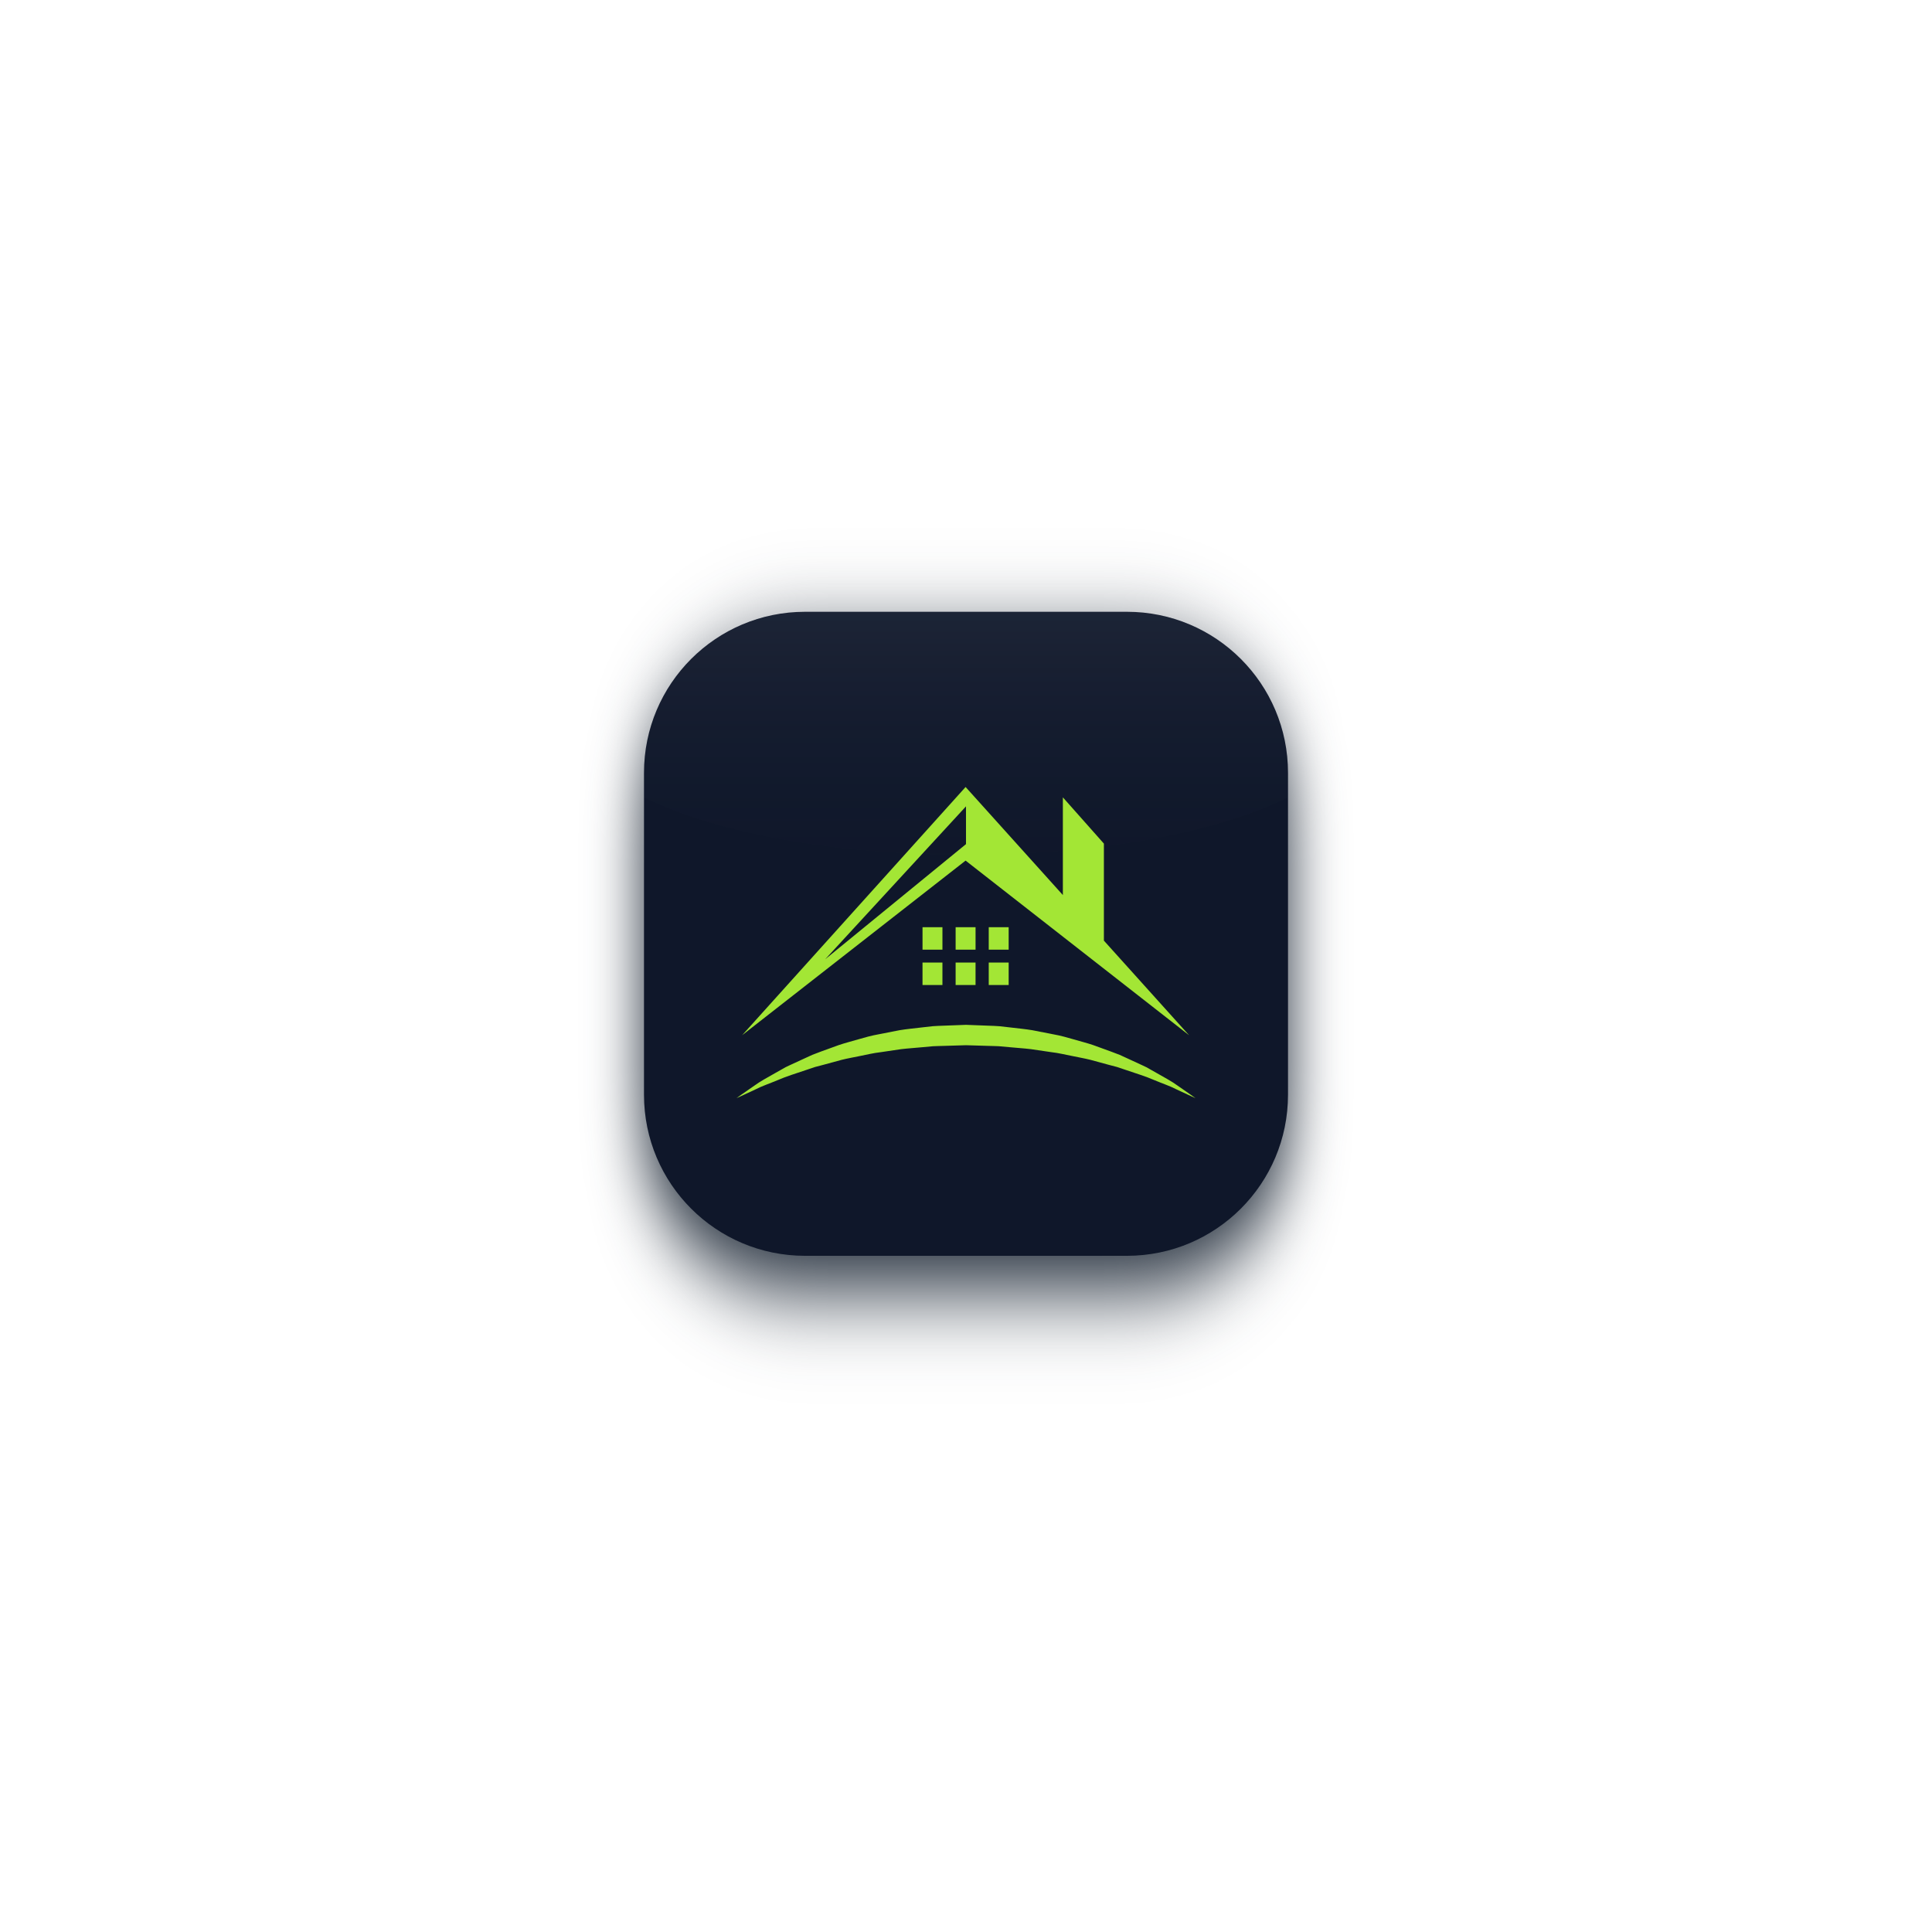
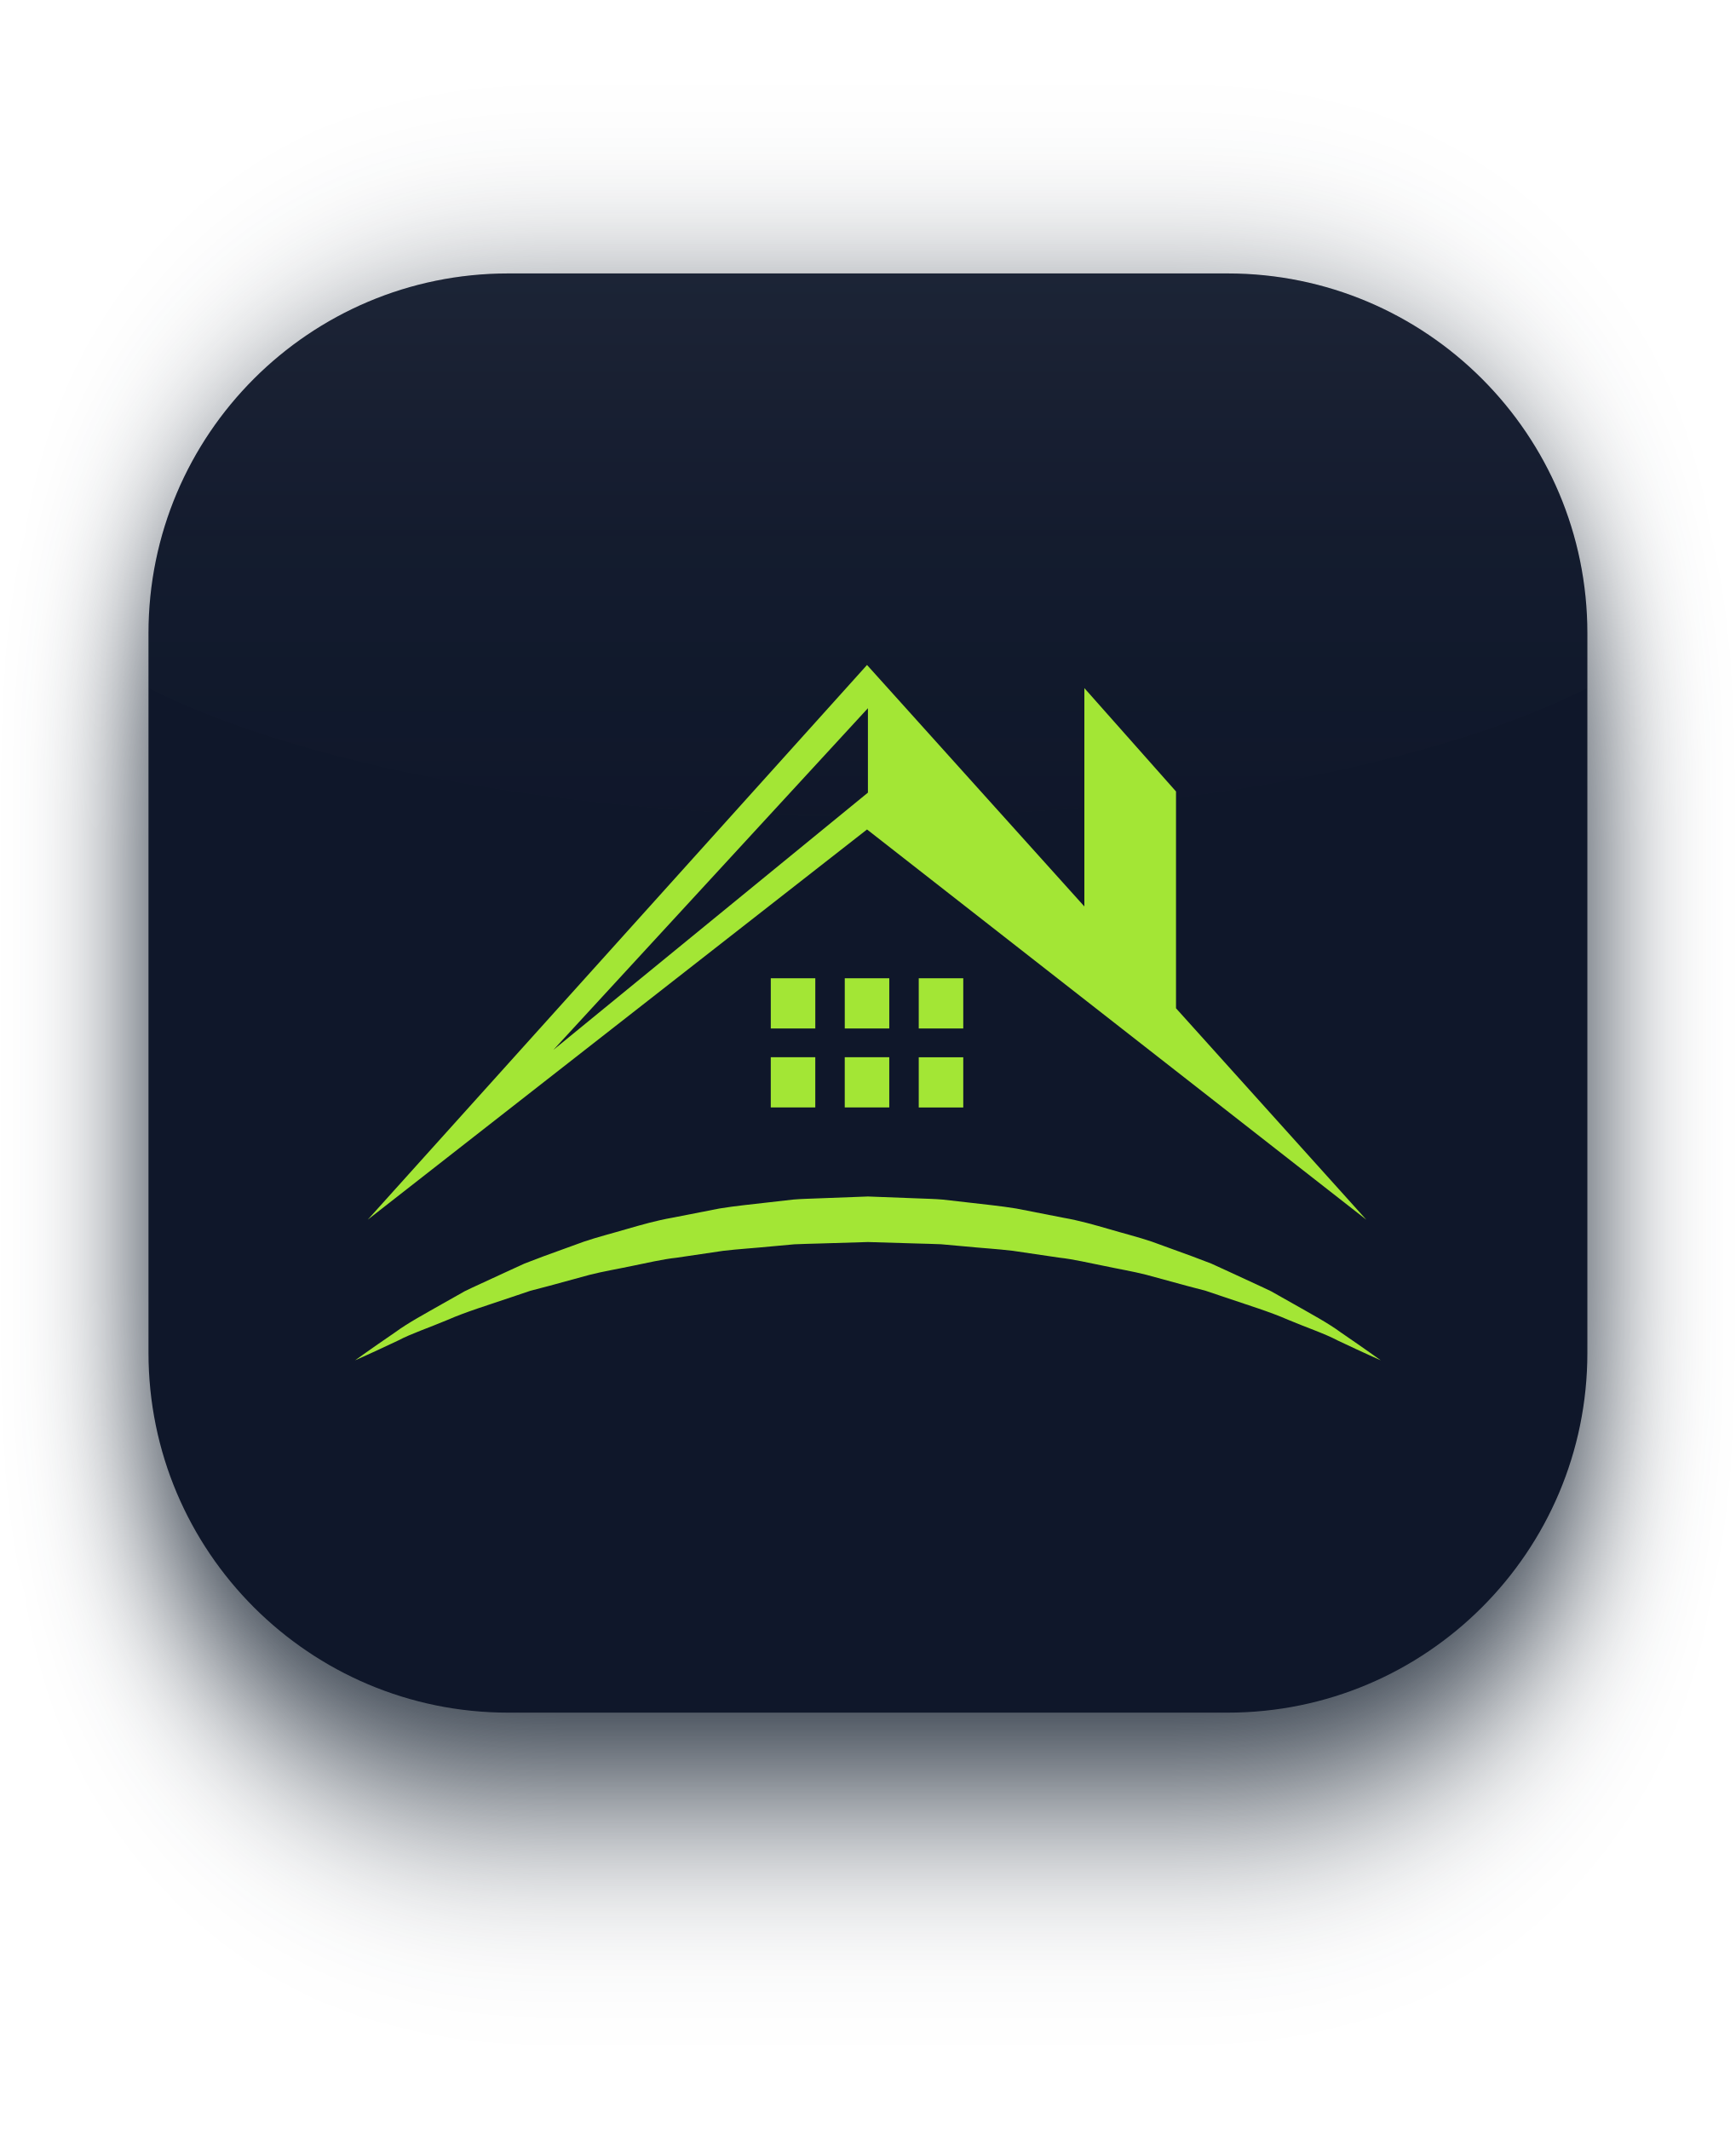
- <svg xmlns="http://www.w3.org/2000/svg" xmlns:xlink="http://www.w3.org/1999/xlink" width="40" height="40" viewBox="0 0 120 120" version="1.1" id="svg1" xml:space="preserve">
+ <svg xmlns="http://www.w3.org/2000/svg" xmlns:xlink="http://www.w3.org/1999/xlink" width="48.256" height="59.2" viewBox="0 0 48.256 59.2" version="1.1" id="svg1" xml:space="preserve">
  <defs id="defs1">
    <rect x="43.045" y="43.045" width="29.61" height="26.251" id="rect14" />
    <rect x="18.385" y="49.144" width="17.678" height="18.12" id="rect24" />
    <rect x="50.26" y="20.293" width="16.403" height="15.351" id="rect2" />
    <linearGradient id="linearGradient17">
      <stop style="stop-color:#ffffff;stop-opacity:0.2;" offset="0" id="stop17" />
      <stop style="stop-color:#0f172a;stop-opacity:0;" offset="0.745" id="stop18" />
    </linearGradient>
    <clipPath clipPathUnits="userSpaceOnUse" id="clipPath2">
      <rect style="font-variation-settings:'wght' 500;fill:#6b7280;fill-opacity:1;fill-rule:nonzero" id="rect3" width="40" height="40" x="40" y="38" ry="10" rx="10" />
    </clipPath>
    <clipPath clipPathUnits="userSpaceOnUse" id="clipPath5">
      <rect style="font-variation-settings:'wght' 500;fill:#6b7280;fill-opacity:1;fill-rule:nonzero" id="rect6" width="40" height="40" x="40" y="38" ry="10" rx="10" />
    </clipPath>
    <clipPath clipPathUnits="userSpaceOnUse" id="clipPath7">
      <rect style="font-variation-settings:'wght' 500;fill:#2563eb;fill-opacity:1;fill-rule:nonzero;stroke-width:1.265" id="rect8" width="40" height="64" x="40" y="38" ry="16" rx="10" />
    </clipPath>
    <clipPath clipPathUnits="userSpaceOnUse" id="clipPath9">
      <rect style="font-variation-settings:'wght' 500;fill:#2563eb;fill-opacity:1;fill-rule:nonzero;stroke-width:1.265" id="rect10" width="40" height="64" x="40" y="39.6" ry="16" rx="10" />
    </clipPath>
    <filter style="color-interpolation-filters:sRGB" id="filter10" x="0" y="0" width="1" height="1">
      <feGaussianBlur stdDeviation="35" id="feGaussianBlur10" />
    </filter>
-     <filter style="color-interpolation-filters:sRGB;" id="filter14" x="-0.12" y="-0.12" width="1.24" height="1.24">
+     <filter style="color-interpolation-filters:sRGB" id="filter14" x="-0.12" y="-0.12" width="1.24" height="1.24">
      <feGaussianBlur stdDeviation="2 2" result="blur" id="feGaussianBlur14" />
    </filter>
    <clipPath clipPathUnits="userSpaceOnUse" id="clipPath14">
      <rect style="font-variation-settings:'wght' 500;fill:#2563eb;fill-opacity:1;fill-rule:nonzero" id="rect15" width="40" height="40" x="40" y="38" ry="10" rx="10" />
    </clipPath>
    <linearGradient xlink:href="#linearGradient17" id="linearGradient18" x1="60" y1="21.1" x2="60" y2="69.1" gradientUnits="userSpaceOnUse" />
    <clipPath clipPathUnits="userSpaceOnUse" id="clipPath18">
      <rect style="font-variation-settings:'wght' 500;fill:#2563eb;fill-opacity:1;fill-rule:nonzero" id="rect19" width="40" height="40" x="40" y="38" ry="10" rx="10" />
    </clipPath>
-     <filter style="color-interpolation-filters:sRGB;" id="filter22" x="-0.103" y="-0.24" width="1.206" height="1.48">
+     <filter style="color-interpolation-filters:sRGB" id="filter22" x="-0.103" y="-0.24" width="1.206" height="1.48">
      <feGaussianBlur stdDeviation="0.01 2" result="fbSourceGraphic" id="feGaussianBlur22" />
      <feColorMatrix result="fbSourceGraphicAlpha" in="fbSourceGraphic" values="0 0 0 -1 0 0 0 0 -1 0 0 0 0 -1 0 0 0 0 1 0" id="feColorMatrix23" />
      <feGaussianBlur id="feGaussianBlur23" stdDeviation="1.71 2" result="blur" in="fbSourceGraphic" />
    </filter>
    <clipPath clipPathUnits="userSpaceOnUse" id="clipPath20">
      <circle style="fill:#0ea5e9;fill-opacity:1;stroke:none;stroke-width:0.332;stroke-dasharray:none;stroke-opacity:1" id="circle21" cx="60" cy="58.436" r="15.746" />
    </clipPath>
-     <filter style="color-interpolation-filters:sRGB;" id="filter4" x="-0.36" y="-0.001" width="1.72" height="1.002">
+     <filter style="color-interpolation-filters:sRGB" id="filter4" x="-0.36" y="-0.001" width="1.72" height="1.002">
      <feGaussianBlur stdDeviation="0.21 0.01" result="blur" id="feGaussianBlur4" />
    </filter>
    <clipPath clipPathUnits="userSpaceOnUse" id="clipPath4">
      <circle style="fill:#0ea5e9;fill-opacity:1;stroke:none;stroke-width:0.332;stroke-dasharray:none;stroke-opacity:1" id="circle5" cx="60" cy="58.436" r="15.746" />
    </clipPath>
  </defs>
-   <g id="layer1">
+   <g id="layer1" transform="translate(-35.872,-30.4)">
    <g id="g23">
      <rect style="font-variation-settings:'wght' 500;fill:#1e2937;fill-opacity:1;fill-rule:nonzero;filter:url(#filter22)" id="rect22" width="40" height="40" x="40" y="40" ry="10" rx="10" />
      <rect style="font-variation-settings:'wght' 500;fill:#0f172a;fill-opacity:1;fill-rule:nonzero" id="rect1-8" width="40" height="40" x="40" y="38" ry="10" rx="10" />
      <ellipse style="font-variation-settings:'wght' 500;fill:url(#linearGradient18);fill-opacity:1;fill-rule:nonzero;stroke-width:0.61" id="path17" cx="60" cy="45.1" rx="24" ry="8" clip-path="url(#clipPath18)" />
      <g id="Film_01" transform="matrix(0.4017294,0,0,0.4017294,-76.65714,23.55468)">
</g>
      <g id="New_Symbol_8" transform="matrix(0.4017294,0,0,0.4017294,-76.65714,23.55468)">
</g>
      <g id="g68" transform="matrix(0.3680897,0,0,0.3680897,-65.21385,26.69142)">
        <g id="g35" transform="translate(196.1558,3.74026)">
          <g id="g34">
            <g id="g16" transform="matrix(1.110351,0,0,1.251987,-14.75139,-19.89759)">
              <g id="g33" style="fill:#a3e635;fill-opacity:1" transform="matrix(0.7272628,0,0,0.7272628,38.26251,23.96764)">
                <path style="fill:#a3e635;fill-opacity:1" d="m 191.964,108.664 c 0,0 -1.47,-0.572 -4.014,-1.641 -1.258,-0.59 -2.852,-1.051 -4.626,-1.713 -1.763,-0.688 -3.827,-1.236 -6.048,-1.91 -0.555,-0.165 -1.121,-0.336 -1.699,-0.507 -0.587,-0.137 -1.185,-0.275 -1.791,-0.417 -1.21,-0.293 -2.461,-0.595 -3.746,-0.906 -1.288,-0.291 -2.631,-0.486 -3.989,-0.744 -1.363,-0.234 -2.744,-0.539 -4.174,-0.68 -1.421,-0.185 -2.866,-0.375 -4.329,-0.566 -1.465,-0.156 -2.956,-0.229 -4.453,-0.363 -0.748,-0.059 -1.499,-0.119 -2.254,-0.18 -0.754,-0.037 -1.513,-0.036 -2.272,-0.063 -1.519,-0.041 -3.043,-0.082 -4.568,-0.121 -1.53,0.041 -3.061,0.081 -4.585,0.123 -0.768,0.025 -1.541,0.029 -2.298,0.065 -0.749,0.061 -1.495,0.12 -2.237,0.181 -1.489,0.134 -2.966,0.207 -4.428,0.361 -1.462,0.191 -2.906,0.382 -4.328,0.568 -1.43,0.138 -2.811,0.445 -4.172,0.682 -1.36,0.256 -2.702,0.451 -3.991,0.742 -1.285,0.311 -2.536,0.614 -3.746,0.906 -0.606,0.142 -1.203,0.28 -1.79,0.416 -0.578,0.172 -1.145,0.341 -1.699,0.508 -2.221,0.672 -4.284,1.221 -6.055,1.91 -1.78,0.663 -3.377,1.129 -4.625,1.711 -2.533,1.063 -4.01,1.637 -4.01,1.637 0,0 1.346,-0.868 3.752,-2.327 1.187,-0.775 2.712,-1.497 4.447,-2.376 0.437,-0.217 0.885,-0.442 1.349,-0.674 0.231,-0.116 0.467,-0.232 0.704,-0.354 0.242,-0.103 0.489,-0.207 0.738,-0.313 1.006,-0.41 2.06,-0.842 3.161,-1.293 0.553,-0.225 1.116,-0.453 1.69,-0.687 0.584,-0.198 1.179,-0.398 1.783,-0.603 1.216,-0.393 2.474,-0.797 3.767,-1.213 1.3,-0.391 2.653,-0.689 4.03,-1.051 1.377,-0.354 2.788,-0.709 4.24,-0.934 1.45,-0.252 2.925,-0.508 4.418,-0.766 1.501,-0.221 3.038,-0.344 4.582,-0.508 0.771,-0.079 1.548,-0.158 2.325,-0.234 0.771,-0.06 1.536,-0.066 2.306,-0.098 1.553,-0.052 3.112,-0.104 4.671,-0.156 1.564,0.054 3.129,0.105 4.688,0.158 0.778,0.029 1.558,0.041 2.331,0.101 0.771,0.078 1.543,0.155 2.31,0.233 1.533,0.164 3.059,0.289 4.557,0.508 1.492,0.258 2.967,0.515 4.417,0.767 1.452,0.224 2.861,0.582 4.24,0.935 1.376,0.361 2.73,0.659 4.03,1.049 1.291,0.417 2.549,0.822 3.766,1.215 0.605,0.203 1.2,0.404 1.784,0.602 0.574,0.233 1.138,0.463 1.689,0.686 1.102,0.451 2.156,0.883 3.159,1.295 0.251,0.105 0.498,0.209 0.741,0.313 0.237,0.119 0.474,0.236 0.706,0.353 0.465,0.232 0.915,0.458 1.352,0.677 1.741,0.879 3.27,1.604 4.446,2.373 2.394,1.453 3.748,2.323 3.748,2.323 z" id="path33" />
              </g>
              <path style="fill:#a3e635;fill-opacity:1;stroke-width:0.727" d="m 136.38,87.743 h 3.028 v -3.028 h -3.028 z m 5.032,0 h 3.028 v -3.028 h -3.028 z M 176.887,94.512 163.944,81.762 V 68.686 l -6.234,-6.234 v 13.169 l -12.358,-12.175 -2.425,-2.388 -2.424,2.388 -31.536,31.066 33.96,-23.534 z M 142.988,63.665 v 5.091 l -21.393,15.515 z m -6.607,19.315 h 3.028 v -3.028 h -3.028 z m 5.032,0 h 3.028 v -3.028 h -3.028 z m 5.032,0 h 3.028 v -3.028 h -3.028 z m 0,4.764 h 3.028 v -3.028 h -3.028 z" id="path34" />
            </g>
          </g>
        </g>
      </g>
    </g>
  </g>
</svg>
